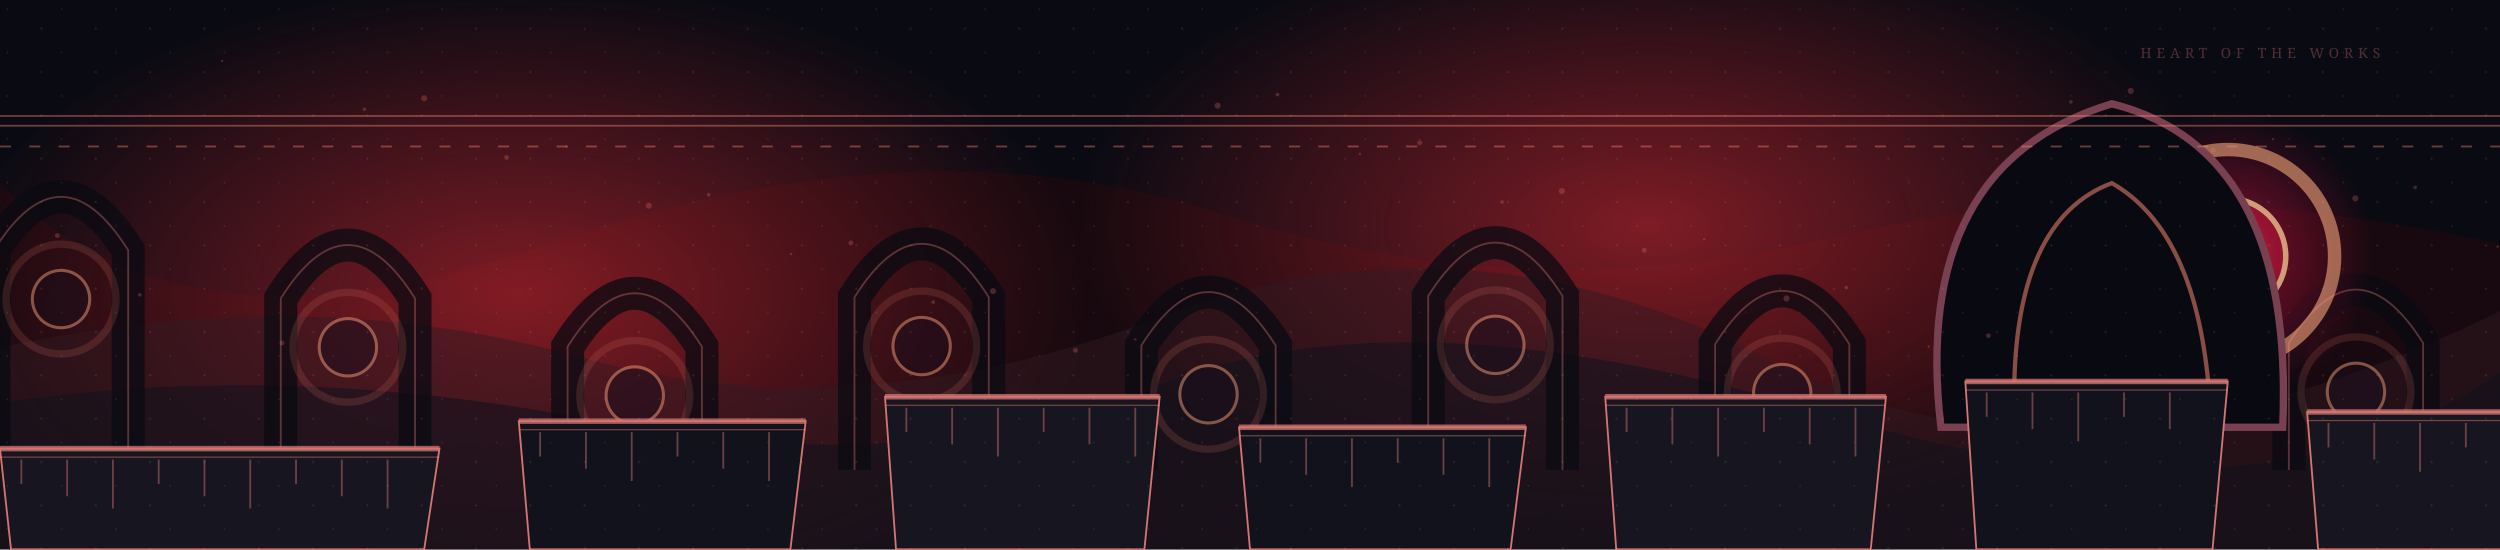
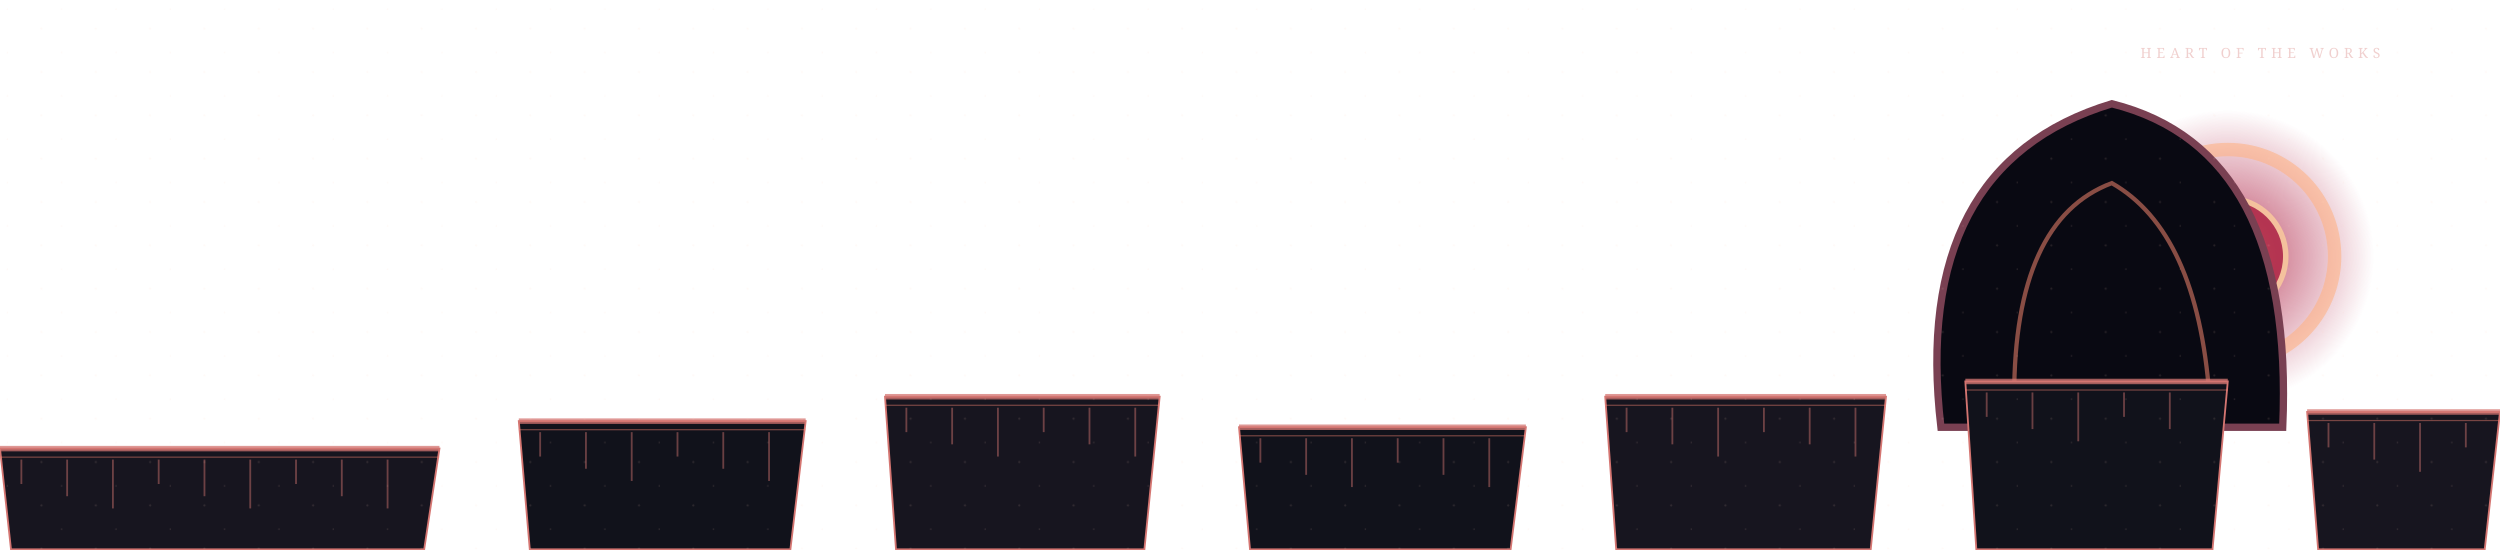
<svg xmlns="http://www.w3.org/2000/svg" viewBox="0 0 4096 900" width="4096" height="900">
  <defs>
    <radialGradient id="haze">
      <stop stop-color="#bd252f" stop-opacity=".65" />
      <stop offset="1" stop-color="#bd252f" stop-opacity="0" />
    </radialGradient>
    <radialGradient id="core">
      <stop stop-color="#ffca95" stop-opacity=".7" />
      <stop offset=".35" stop-color="#a81036" stop-opacity=".5" />
      <stop offset="1" stop-color="#a81036" stop-opacity="0" />
    </radialGradient>
    <linearGradient id="glass">
      <stop stop-color="#e77d9a" stop-opacity=".13" />
      <stop offset=".5" stop-color="#f4baba" stop-opacity=".4" />
      <stop offset="1" stop-color="#4a2b5e" stop-opacity=".12" />
    </linearGradient>
    <radialGradient id="lens">
      <stop stop-color="#ed4358" stop-opacity=".58" />
      <stop offset="1" stop-color="#431c32" stop-opacity=".1" />
    </radialGradient>
    <pattern id="grain" width="89" height="71" patternUnits="userSpaceOnUse">
      <circle cx="12" cy="15" r="1.2" fill="#ffd4bf" opacity=".16" />
      <circle cx="68" cy="47" r="1.8" fill="#ffd4bf" opacity=".11" />
    </pattern>
  </defs>
-   <rect width="4096" height="900" fill="#17090f" />
-   <path d="M0 0 H4096 V400 Q3500 270 3000 390 T2000 350 T900 400 T0 300Z" fill="#090a12" opacity=".95" />
-   <ellipse cx="850" cy="480" rx="950" ry="510" fill="url(#haze)" />
-   <ellipse cx="2700" cy="370" rx="950" ry="490" fill="url(#haze)" />
-   <path d="M0 570 Q500 460 950 585 T1900 520 T2900 590 T4096 510 V900 H0Z" fill="#321922" opacity=".48" />
-   <path d="M0 660 Q470 590 980 690 T1900 630 T3000 680 T4096 610 V900 H0Z" fill="#11111c" opacity=".58" />
-   <path d="M-10 770 V410 Q100 235 210 410 V770" fill="none" stroke="#090911" stroke-width="54" opacity=".75" />
-   <path d="M-10 770 V410 Q100 235 210 410 V770" fill="none" stroke="#d47571" stroke-width="3" opacity=".38" />
-   <circle cx="100" cy="490" r="90" fill="none" stroke="#e47564" stroke-width="12" opacity=".17" />
-   <circle cx="100" cy="490" r="47" fill="#190c1b" stroke="#f4a07c" stroke-width="5" opacity=".48" />
-   <path d="M460 770 V489 Q570 314 680 489 V770" fill="none" stroke="#090911" stroke-width="54" opacity=".75" />
-   <path d="M460 770 V489 Q570 314 680 489 V770" fill="none" stroke="#d47571" stroke-width="3" opacity=".38" />
-   <circle cx="570" cy="569" r="90" fill="none" stroke="#e47564" stroke-width="12" opacity=".17" />
-   <circle cx="570" cy="569" r="47" fill="#190c1b" stroke="#f4a07c" stroke-width="5" opacity=".48" />
-   <path d="M930 770 V568 Q1040 393 1150 568 V770" fill="none" stroke="#090911" stroke-width="54" opacity=".75" />
-   <path d="M930 770 V568 Q1040 393 1150 568 V770" fill="none" stroke="#d47571" stroke-width="3" opacity=".38" />
-   <circle cx="1040" cy="648" r="90" fill="none" stroke="#e47564" stroke-width="12" opacity=".17" />
-   <circle cx="1040" cy="648" r="47" fill="#190c1b" stroke="#f4a07c" stroke-width="5" opacity=".48" />
-   <path d="M1400 770 V487 Q1510 312 1620 487 V770" fill="none" stroke="#090911" stroke-width="54" opacity=".75" />
-   <path d="M1400 770 V487 Q1510 312 1620 487 V770" fill="none" stroke="#d47571" stroke-width="3" opacity=".38" />
-   <circle cx="1510" cy="567" r="90" fill="none" stroke="#e47564" stroke-width="12" opacity=".17" />
-   <circle cx="1510" cy="567" r="47" fill="#190c1b" stroke="#f4a07c" stroke-width="5" opacity=".48" />
-   <path d="M1870 770 V566 Q1980 391 2090 566 V770" fill="none" stroke="#090911" stroke-width="54" opacity=".75" />
-   <path d="M1870 770 V566 Q1980 391 2090 566 V770" fill="none" stroke="#d47571" stroke-width="3" opacity=".38" />
-   <circle cx="1980" cy="646" r="90" fill="none" stroke="#e47564" stroke-width="12" opacity=".17" />
-   <circle cx="1980" cy="646" r="47" fill="#190c1b" stroke="#f4a07c" stroke-width="5" opacity=".48" />
-   <path d="M2340 770 V485 Q2450 310 2560 485 V770" fill="none" stroke="#090911" stroke-width="54" opacity=".75" />
-   <path d="M2340 770 V485 Q2450 310 2560 485 V770" fill="none" stroke="#d47571" stroke-width="3" opacity=".38" />
-   <circle cx="2450" cy="565" r="90" fill="none" stroke="#e47564" stroke-width="12" opacity=".17" />
-   <circle cx="2450" cy="565" r="47" fill="#190c1b" stroke="#f4a07c" stroke-width="5" opacity=".48" />
-   <path d="M2810 770 V564 Q2920 389 3030 564 V770" fill="none" stroke="#090911" stroke-width="54" opacity=".75" />
-   <path d="M2810 770 V564 Q2920 389 3030 564 V770" fill="none" stroke="#d47571" stroke-width="3" opacity=".38" />
-   <circle cx="2920" cy="644" r="90" fill="none" stroke="#e47564" stroke-width="12" opacity=".17" />
-   <circle cx="2920" cy="644" r="47" fill="#190c1b" stroke="#f4a07c" stroke-width="5" opacity=".48" />
-   <path d="M3280 770 V483 Q3390 308 3500 483 V770" fill="none" stroke="#090911" stroke-width="54" opacity=".75" />
-   <path d="M3280 770 V483 Q3390 308 3500 483 V770" fill="none" stroke="#d47571" stroke-width="3" opacity=".38" />
-   <circle cx="3390" cy="563" r="90" fill="none" stroke="#e47564" stroke-width="12" opacity=".17" />
-   <circle cx="3390" cy="563" r="47" fill="#190c1b" stroke="#f4a07c" stroke-width="5" opacity=".48" />
-   <path d="M3750 770 V562 Q3860 387 3970 562 V770" fill="none" stroke="#090911" stroke-width="54" opacity=".75" />
-   <path d="M3750 770 V562 Q3860 387 3970 562 V770" fill="none" stroke="#d47571" stroke-width="3" opacity=".38" />
-   <circle cx="3860" cy="642" r="90" fill="none" stroke="#e47564" stroke-width="12" opacity=".17" />
-   <circle cx="3860" cy="642" r="47" fill="#190c1b" stroke="#f4a07c" stroke-width="5" opacity=".48" />
-   <path d="M4220 770 V481 Q4330 306 4440 481 V770" fill="none" stroke="#090911" stroke-width="54" opacity=".75" />
-   <path d="M4220 770 V481 Q4330 306 4440 481 V770" fill="none" stroke="#d47571" stroke-width="3" opacity=".38" />
-   <circle cx="4330" cy="561" r="90" fill="none" stroke="#e47564" stroke-width="12" opacity=".17" />
-   <circle cx="4330" cy="561" r="47" fill="#190c1b" stroke="#f4a07c" stroke-width="5" opacity=".48" />
  <circle cx="3650" cy="420" r="240" fill="url(#core)" />
  <circle cx="3650" cy="420" r="175" fill="none" stroke="#ffb080" stroke-width="22" opacity=".56" />
  <circle cx="3650" cy="420" r="95" fill="#a71335" stroke="#ffd49b" stroke-width="9" opacity=".72" />
  <path d="M3180 700 Q3130 270 3460 170 Q3760 245 3740 700Z" fill="#090912" stroke="#794052" stroke-width="12" />
  <path d="M3300 650 Q3300 360 3460 300 Q3600 380 3620 650" fill="none" stroke="#f2856e" stroke-width="7" opacity=".55" />
-   <g stroke="#ff8875" stroke-width="3" opacity=".4">
-     <path d="M0 190 H4096 M0 206 H4096" />
-     <path d="M0 240 H4096" stroke-dasharray="18 30" />
-   </g>
-   <g fill="#ff8875" opacity=".23">
-     <circle cx="364" cy="100" r="2" />
-     <circle cx="597" cy="179" r="3" />
-     <circle cx="830" cy="258" r="4" />
-     <circle cx="1063" cy="337" r="5" />
-     <circle cx="1296" cy="416" r="2" />
-     <circle cx="1529" cy="495" r="3" />
-     <circle cx="1762" cy="574" r="4" />
-     <circle cx="1995" cy="173" r="5" />
-     <circle cx="2228" cy="252" r="2" />
-     <circle cx="2461" cy="331" r="3" />
-     <circle cx="2694" cy="410" r="4" />
-     <circle cx="2927" cy="489" r="5" />
-     <circle cx="3160" cy="568" r="2" />
-     <circle cx="3393" cy="167" r="3" />
-     <circle cx="3626" cy="246" r="4" />
-     <circle cx="3859" cy="325" r="5" />
-     <circle cx="4092" cy="404" r="2" />
-     <circle cx="229" cy="483" r="3" />
-     <circle cx="462" cy="562" r="4" />
-     <circle cx="695" cy="161" r="5" />
-     <circle cx="928" cy="240" r="2" />
-     <circle cx="1161" cy="319" r="3" />
-     <circle cx="1394" cy="398" r="4" />
-     <circle cx="1627" cy="477" r="5" />
-     <circle cx="1860" cy="556" r="2" />
-     <circle cx="2093" cy="155" r="3" />
-     <circle cx="2326" cy="234" r="4" />
-     <circle cx="2559" cy="313" r="5" />
-     <circle cx="2792" cy="392" r="2" />
-     <circle cx="3025" cy="471" r="3" />
-     <circle cx="3258" cy="550" r="4" />
-     <circle cx="3491" cy="149" r="5" />
-     <circle cx="3724" cy="228" r="2" />
-     <circle cx="3957" cy="307" r="3" />
-     <circle cx="94" cy="386" r="4" />
-   </g>
  <path d="M0 735 L720 735 L695 900 L18 900Z" fill="#17151f" stroke="#d47571" stroke-width="3" />
  <path d="M0 735 H720" stroke="#d47571" stroke-width="9" opacity=".75" />
  <path d="M0 749 H720" stroke="#ff8875" stroke-width="2" opacity=".42" />
  <path d="M35 753 v40" stroke="#d47571" stroke-width="3" opacity=".45" />
  <path d="M110 753 v60" stroke="#d47571" stroke-width="3" opacity=".45" />
  <path d="M185 753 v80" stroke="#d47571" stroke-width="3" opacity=".45" />
  <path d="M260 753 v40" stroke="#d47571" stroke-width="3" opacity=".45" />
  <path d="M335 753 v60" stroke="#d47571" stroke-width="3" opacity=".45" />
  <path d="M410 753 v80" stroke="#d47571" stroke-width="3" opacity=".45" />
  <path d="M485 753 v40" stroke="#d47571" stroke-width="3" opacity=".45" />
  <path d="M560 753 v60" stroke="#d47571" stroke-width="3" opacity=".45" />
  <path d="M635 753 v80" stroke="#d47571" stroke-width="3" opacity=".45" />
  <path d="M850 690 L1320 690 L1295 900 L868 900Z" fill="#11121b" stroke="#d47571" stroke-width="3" />
  <path d="M850 690 H1320" stroke="#d47571" stroke-width="9" opacity=".75" />
  <path d="M850 704 H1320" stroke="#ff8875" stroke-width="2" opacity=".42" />
  <path d="M885 708 v40" stroke="#d47571" stroke-width="3" opacity=".45" />
  <path d="M960 708 v60" stroke="#d47571" stroke-width="3" opacity=".45" />
  <path d="M1035 708 v80" stroke="#d47571" stroke-width="3" opacity=".45" />
  <path d="M1110 708 v40" stroke="#d47571" stroke-width="3" opacity=".45" />
  <path d="M1185 708 v60" stroke="#d47571" stroke-width="3" opacity=".45" />
  <path d="M1260 708 v80" stroke="#d47571" stroke-width="3" opacity=".45" />
  <path d="M1450 650 L1900 650 L1875 900 L1468 900Z" fill="#17151f" stroke="#d47571" stroke-width="3" />
  <path d="M1450 650 H1900" stroke="#d47571" stroke-width="9" opacity=".75" />
  <path d="M1450 664 H1900" stroke="#ff8875" stroke-width="2" opacity=".42" />
  <path d="M1485 668 v40" stroke="#d47571" stroke-width="3" opacity=".45" />
  <path d="M1560 668 v60" stroke="#d47571" stroke-width="3" opacity=".45" />
  <path d="M1635 668 v80" stroke="#d47571" stroke-width="3" opacity=".45" />
  <path d="M1710 668 v40" stroke="#d47571" stroke-width="3" opacity=".45" />
  <path d="M1785 668 v60" stroke="#d47571" stroke-width="3" opacity=".45" />
  <path d="M1860 668 v80" stroke="#d47571" stroke-width="3" opacity=".45" />
  <path d="M2030 700 L2500 700 L2475 900 L2048 900Z" fill="#11121b" stroke="#d47571" stroke-width="3" />
  <path d="M2030 700 H2500" stroke="#d47571" stroke-width="9" opacity=".75" />
  <path d="M2030 714 H2500" stroke="#ff8875" stroke-width="2" opacity=".42" />
  <path d="M2065 718 v40" stroke="#d47571" stroke-width="3" opacity=".45" />
  <path d="M2140 718 v60" stroke="#d47571" stroke-width="3" opacity=".45" />
  <path d="M2215 718 v80" stroke="#d47571" stroke-width="3" opacity=".45" />
  <path d="M2290 718 v40" stroke="#d47571" stroke-width="3" opacity=".45" />
  <path d="M2365 718 v60" stroke="#d47571" stroke-width="3" opacity=".45" />
  <path d="M2440 718 v80" stroke="#d47571" stroke-width="3" opacity=".45" />
  <path d="M2630 650 L3090 650 L3065 900 L2648 900Z" fill="#17151f" stroke="#d47571" stroke-width="3" />
  <path d="M2630 650 H3090" stroke="#d47571" stroke-width="9" opacity=".75" />
  <path d="M2630 664 H3090" stroke="#ff8875" stroke-width="2" opacity=".42" />
  <path d="M2665 668 v40" stroke="#d47571" stroke-width="3" opacity=".45" />
  <path d="M2740 668 v60" stroke="#d47571" stroke-width="3" opacity=".45" />
  <path d="M2815 668 v80" stroke="#d47571" stroke-width="3" opacity=".45" />
  <path d="M2890 668 v40" stroke="#d47571" stroke-width="3" opacity=".45" />
  <path d="M2965 668 v60" stroke="#d47571" stroke-width="3" opacity=".45" />
  <path d="M3040 668 v80" stroke="#d47571" stroke-width="3" opacity=".45" />
  <path d="M3220 625 L3650 625 L3625 900 L3238 900Z" fill="#11121b" stroke="#d47571" stroke-width="3" />
  <path d="M3220 625 H3650" stroke="#d47571" stroke-width="9" opacity=".75" />
  <path d="M3220 639 H3650" stroke="#ff8875" stroke-width="2" opacity=".42" />
  <path d="M3255 643 v40" stroke="#d47571" stroke-width="3" opacity=".45" />
  <path d="M3330 643 v60" stroke="#d47571" stroke-width="3" opacity=".45" />
  <path d="M3405 643 v80" stroke="#d47571" stroke-width="3" opacity=".45" />
  <path d="M3480 643 v40" stroke="#d47571" stroke-width="3" opacity=".45" />
  <path d="M3555 643 v60" stroke="#d47571" stroke-width="3" opacity=".45" />
-   <path d="M3780 675 L5900 675 L5875 900 L3798 900Z" fill="#17151f" stroke="#d47571" stroke-width="3" />
-   <path d="M3780 675 H5900" stroke="#d47571" stroke-width="9" opacity=".75" />
-   <path d="M3780 689 H5900" stroke="#ff8875" stroke-width="2" opacity=".42" />
+   <path d="M3780 675 L4096 675 L4071 900 L3798 900Z" fill="#17151f" stroke="#d47571" stroke-width="3" />
+   <path d="M3780 675 H4096" stroke="#d47571" stroke-width="9" opacity=".75" />
+   <path d="M3780 689 H4096" stroke="#ff8875" stroke-width="2" opacity=".42" />
  <path d="M3815 693 v40" stroke="#d47571" stroke-width="3" opacity=".45" />
  <path d="M3890 693 v60" stroke="#d47571" stroke-width="3" opacity=".45" />
  <path d="M3965 693 v80" stroke="#d47571" stroke-width="3" opacity=".45" />
  <path d="M4040 693 v40" stroke="#d47571" stroke-width="3" opacity=".45" />
-   <path d="M4115 693 v60" stroke="#d47571" stroke-width="3" opacity=".45" />
-   <path d="M4190 693 v80" stroke="#d47571" stroke-width="3" opacity=".45" />
-   <path d="M4265 693 v40" stroke="#d47571" stroke-width="3" opacity=".45" />
-   <path d="M4340 693 v60" stroke="#d47571" stroke-width="3" opacity=".45" />
-   <path d="M4415 693 v80" stroke="#d47571" stroke-width="3" opacity=".45" />
-   <path d="M4490 693 v40" stroke="#d47571" stroke-width="3" opacity=".45" />
-   <path d="M4565 693 v60" stroke="#d47571" stroke-width="3" opacity=".45" />
-   <path d="M4640 693 v80" stroke="#d47571" stroke-width="3" opacity=".45" />
-   <path d="M4715 693 v40" stroke="#d47571" stroke-width="3" opacity=".45" />
-   <path d="M4790 693 v60" stroke="#d47571" stroke-width="3" opacity=".45" />
-   <path d="M4865 693 v80" stroke="#d47571" stroke-width="3" opacity=".45" />
-   <path d="M4940 693 v40" stroke="#d47571" stroke-width="3" opacity=".45" />
-   <path d="M5015 693 v60" stroke="#d47571" stroke-width="3" opacity=".45" />
-   <path d="M5090 693 v80" stroke="#d47571" stroke-width="3" opacity=".45" />
-   <path d="M5165 693 v40" stroke="#d47571" stroke-width="3" opacity=".45" />
-   <path d="M5240 693 v60" stroke="#d47571" stroke-width="3" opacity=".45" />
-   <path d="M5315 693 v80" stroke="#d47571" stroke-width="3" opacity=".45" />
-   <path d="M5390 693 v40" stroke="#d47571" stroke-width="3" opacity=".45" />
-   <path d="M5465 693 v60" stroke="#d47571" stroke-width="3" opacity=".45" />
-   <path d="M5540 693 v80" stroke="#d47571" stroke-width="3" opacity=".45" />
-   <path d="M5615 693 v40" stroke="#d47571" stroke-width="3" opacity=".45" />
-   <path d="M5690 693 v60" stroke="#d47571" stroke-width="3" opacity=".45" />
-   <path d="M5765 693 v80" stroke="#d47571" stroke-width="3" opacity=".45" />
-   <path d="M5840 693 v40" stroke="#d47571" stroke-width="3" opacity=".45" />
  <rect width="4096" height="900" fill="url(#grain)" />
  <text x="3900" y="95" text-anchor="end" font-family="Georgia, serif" font-size="23" letter-spacing="8" fill="#d47571" opacity=".34">HEART OF THE WORKS</text>
</svg>
